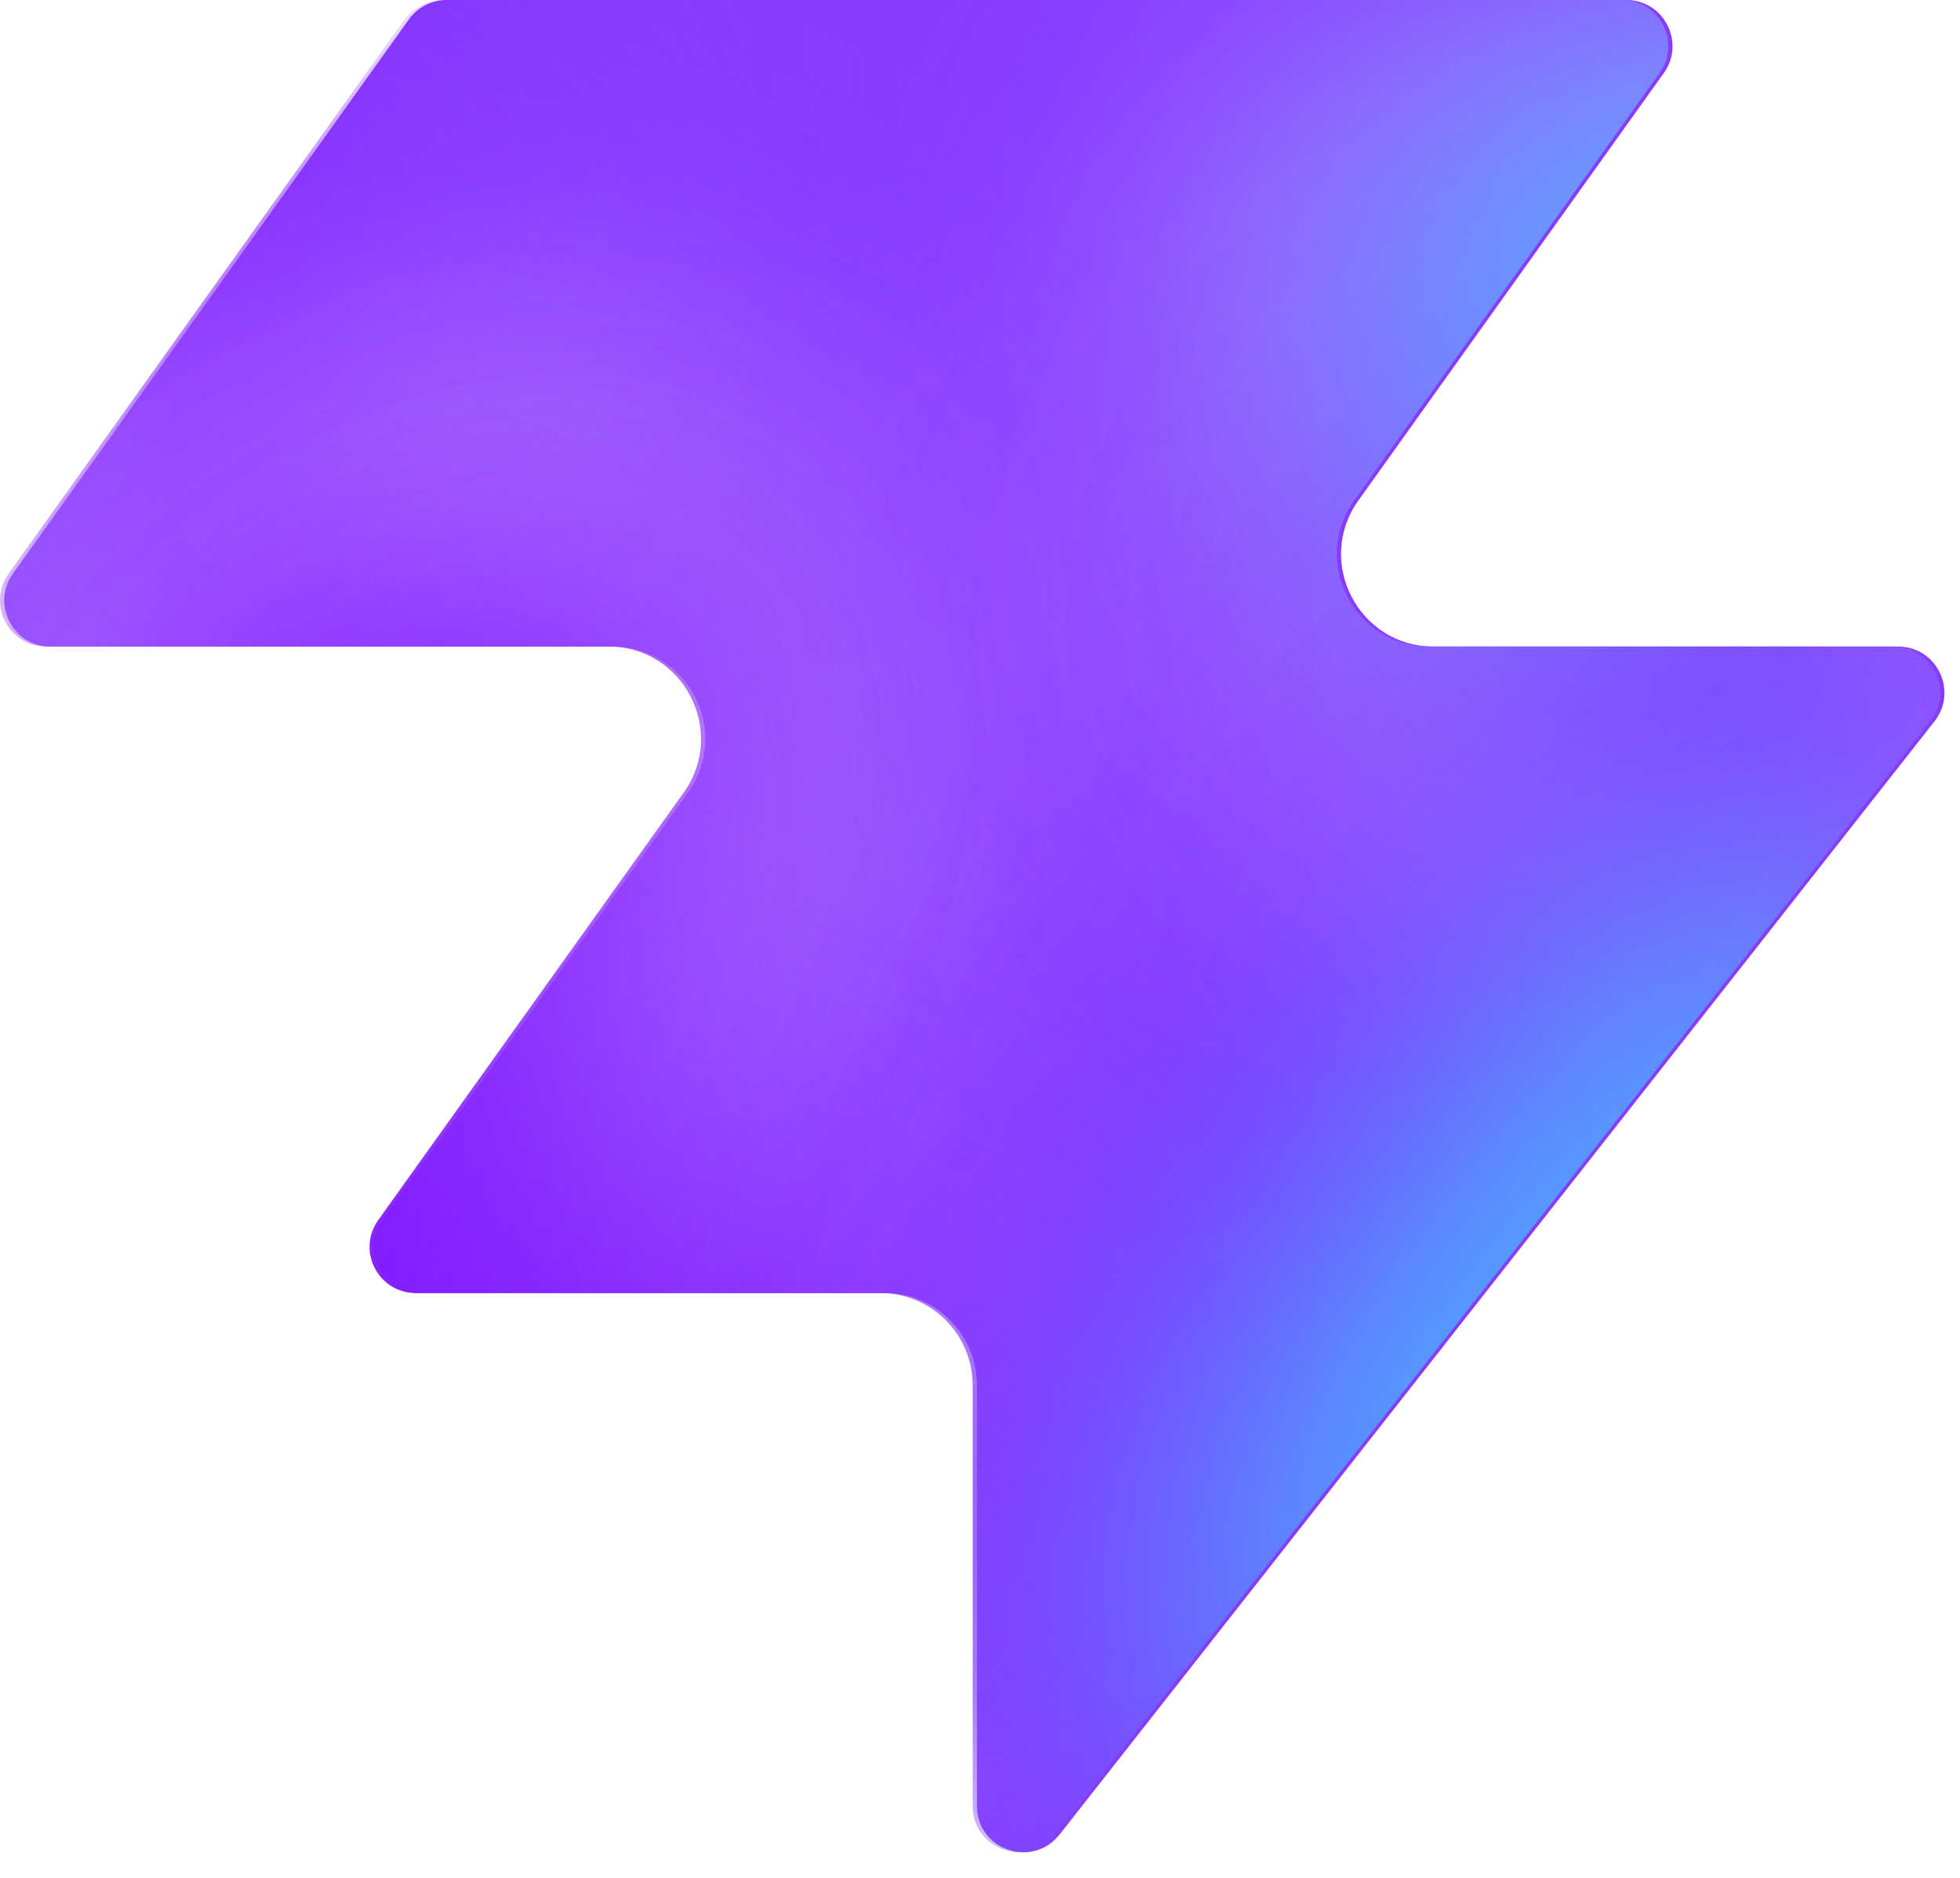
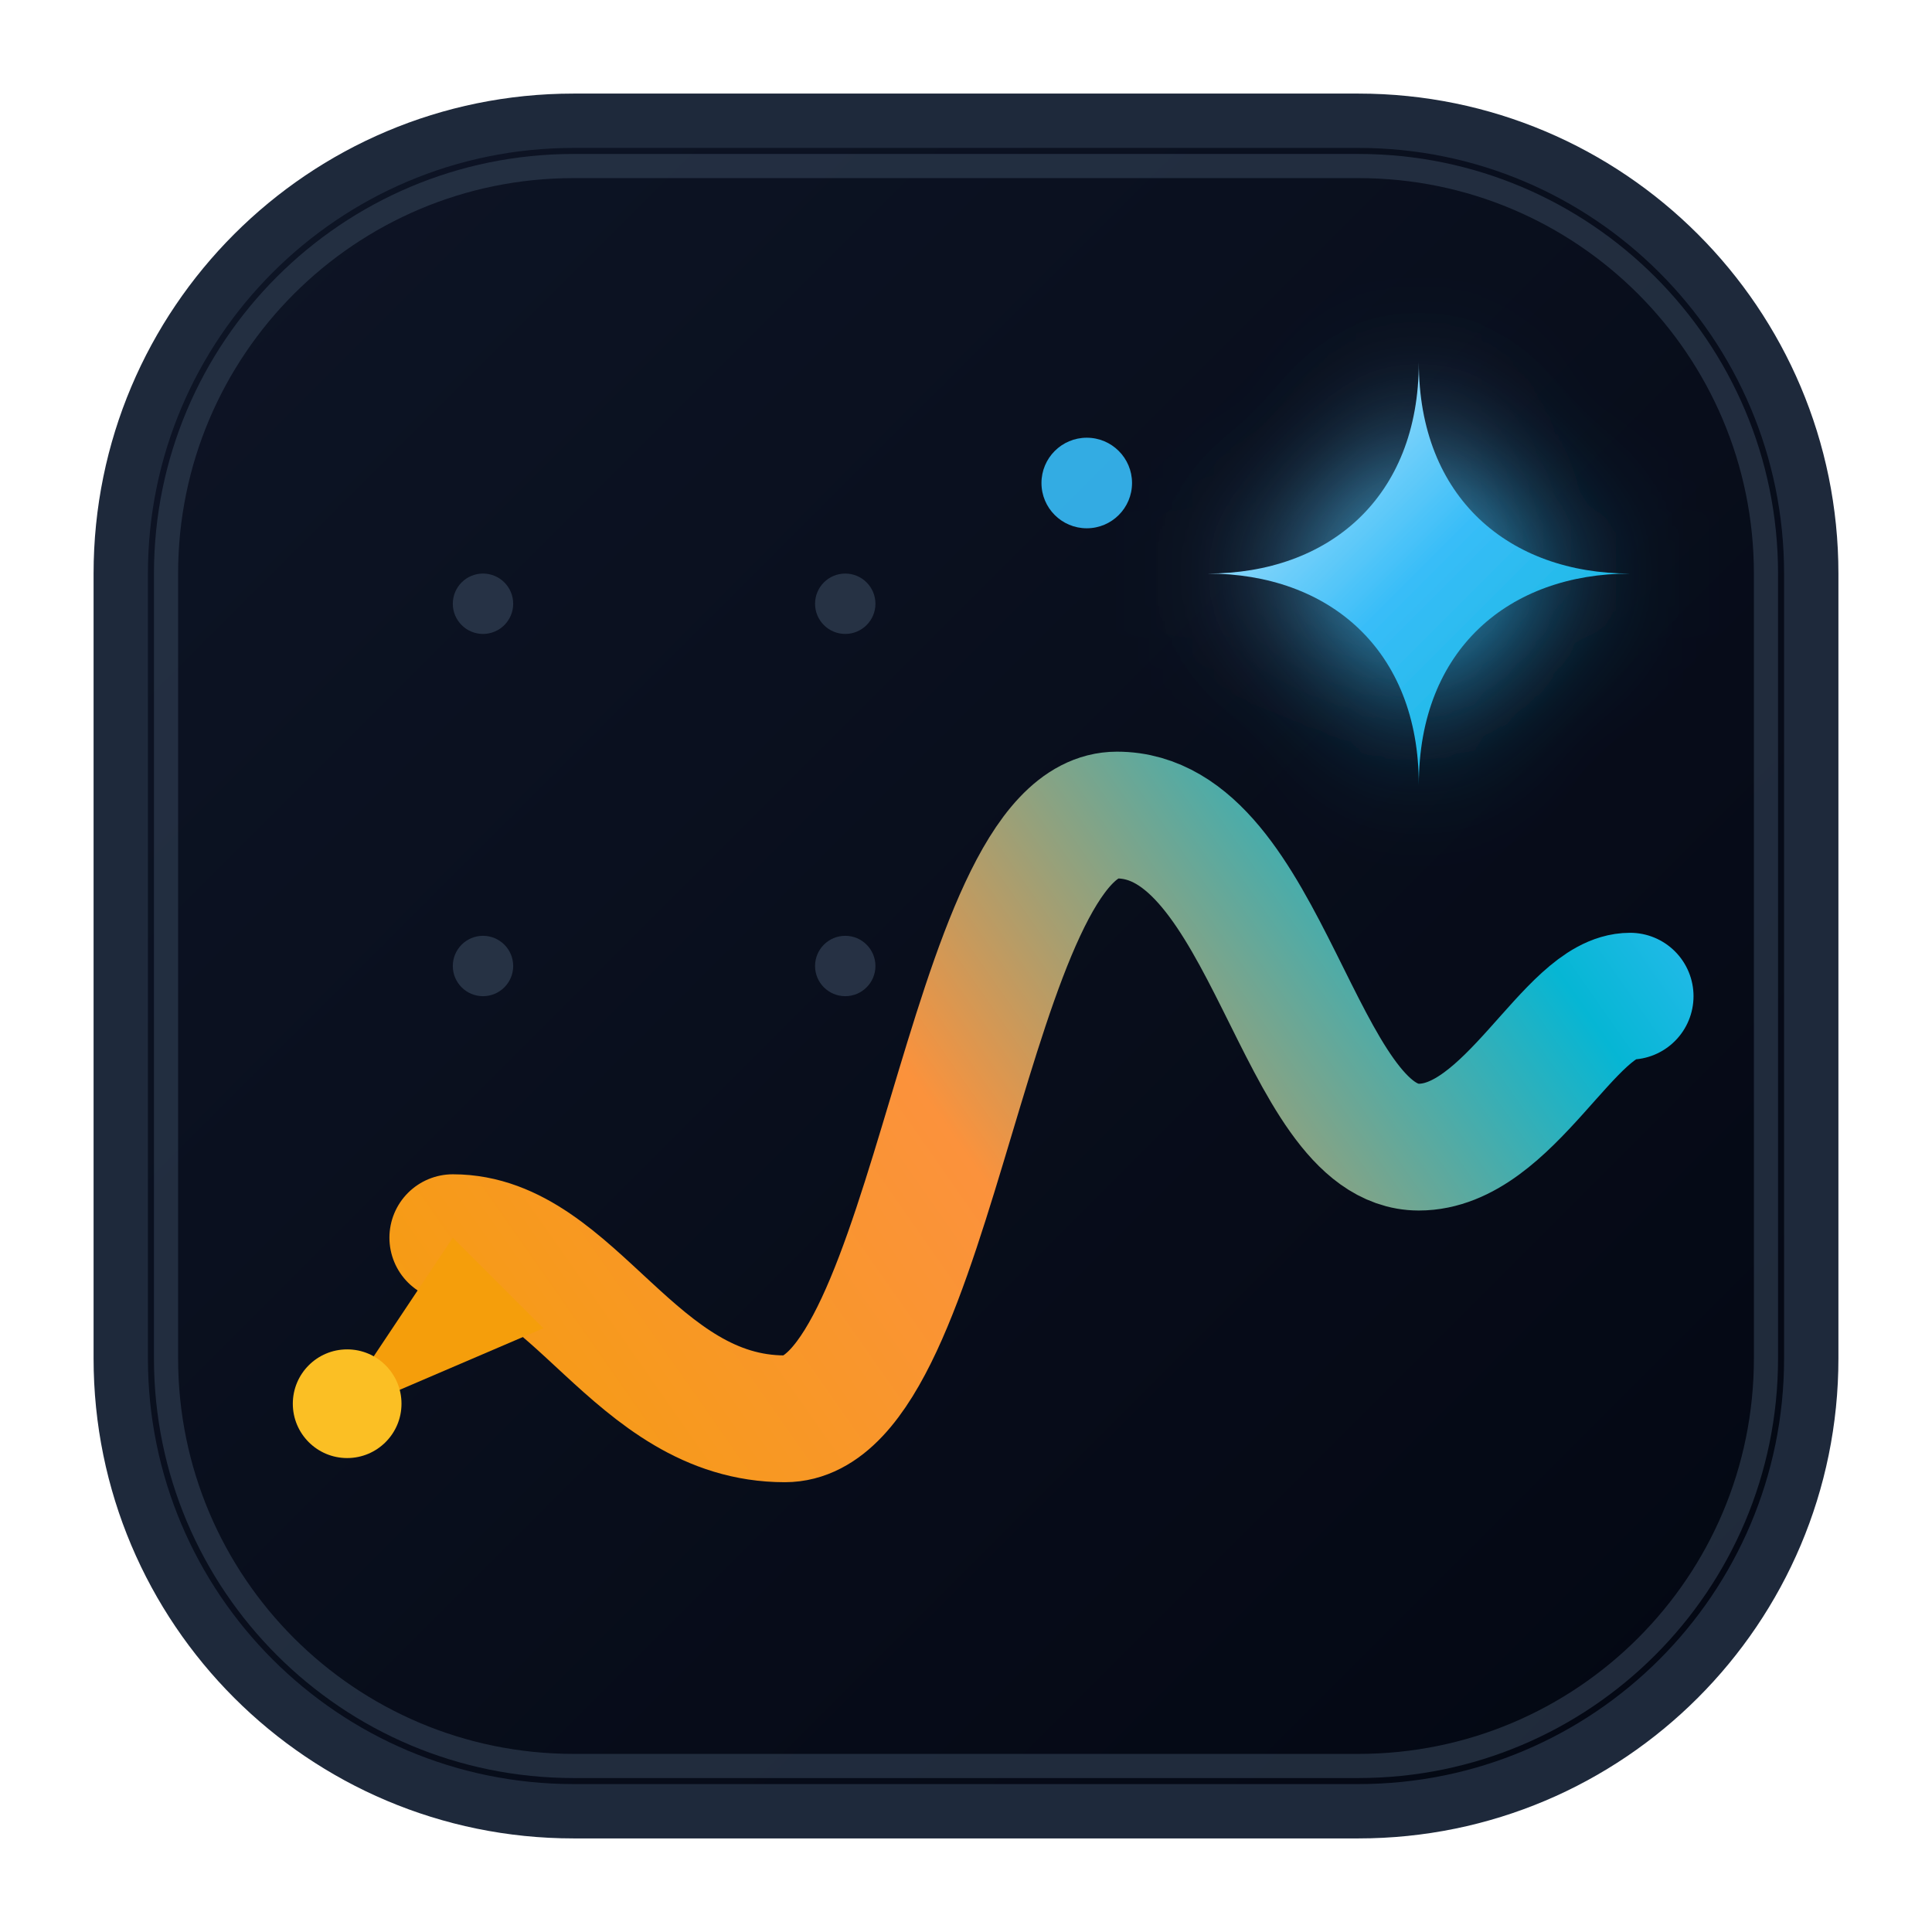
- <svg xmlns="http://www.w3.org/2000/svg" width="48" height="46" fill="none" viewBox="0 0 48 46">
-   <path fill="#863bff" d="M25.946 44.938c-.664.845-2.021.375-2.021-.698V33.937a2.26 2.26 0 0 0-2.262-2.262H10.287c-.92 0-1.456-1.04-.92-1.788l7.48-10.471c1.07-1.497 0-3.578-1.842-3.578H1.237c-.92 0-1.456-1.04-.92-1.788L10.013.474c.214-.297.556-.474.92-.474h28.894c.92 0 1.456 1.04.92 1.788l-7.48 10.471c-1.07 1.498 0 3.579 1.842 3.579h11.377c.943 0 1.473 1.088.89 1.83L25.947 44.94z" style="fill:#863bff;fill:color(display-p3 .525 .23 1);fill-opacity:1" />
-   <mask id="a" width="48" height="46" x="0" y="0" maskUnits="userSpaceOnUse" style="mask-type:alpha">
-     <path fill="#000" d="M25.842 44.938c-.664.844-2.021.375-2.021-.698V33.937a2.26 2.26 0 0 0-2.262-2.262H10.183c-.92 0-1.456-1.04-.92-1.788l7.48-10.471c1.07-1.498 0-3.579-1.842-3.579H1.133c-.92 0-1.456-1.04-.92-1.787L9.91.473c.214-.297.556-.474.92-.474h28.894c.92 0 1.456 1.04.92 1.788l-7.48 10.471c-1.07 1.498 0 3.578 1.842 3.578h11.377c.943 0 1.473 1.088.89 1.832L25.843 44.94z" style="fill:#000;fill-opacity:1" />
-   </mask>
-   <g mask="url(#a)">
-     <g filter="url(#b)">
-       <ellipse cx="5.508" cy="14.704" fill="#ede6ff" rx="5.508" ry="14.704" style="fill:#ede6ff;fill:color(display-p3 .927 .903 1);fill-opacity:1" transform="matrix(.00324 1 1 -.00324 -4.47 31.516)" />
-     </g>
-     <g filter="url(#c)">
-       <ellipse cx="10.399" cy="29.851" fill="#ede6ff" rx="10.399" ry="29.851" style="fill:#ede6ff;fill:color(display-p3 .927 .903 1);fill-opacity:1" transform="matrix(.00324 1 1 -.00324 -39.328 7.883)" />
-     </g>
-     <g filter="url(#d)">
-       <ellipse cx="5.508" cy="30.487" fill="#7e14ff" rx="5.508" ry="30.487" style="fill:#7e14ff;fill:color(display-p3 .492 .077 1);fill-opacity:1" transform="rotate(89.814 -25.913 -14.639)scale(1 -1)" />
-     </g>
-     <g filter="url(#e)">
-       <ellipse cx="5.508" cy="30.599" fill="#7e14ff" rx="5.508" ry="30.599" style="fill:#7e14ff;fill:color(display-p3 .492 .077 1);fill-opacity:1" transform="rotate(89.814 -32.644 -3.334)scale(1 -1)" />
-     </g>
-     <g filter="url(#f)">
-       <ellipse cx="5.508" cy="30.599" fill="#7e14ff" rx="5.508" ry="30.599" style="fill:#7e14ff;fill:color(display-p3 .492 .077 1);fill-opacity:1" transform="matrix(.00324 1 1 -.00324 -34.34 30.47)" />
-     </g>
-     <g filter="url(#g)">
-       <ellipse cx="14.072" cy="22.078" fill="#ede6ff" rx="14.072" ry="22.078" style="fill:#ede6ff;fill:color(display-p3 .927 .903 1);fill-opacity:1" transform="rotate(93.35 24.506 48.493)scale(-1 1)" />
-     </g>
-     <g filter="url(#h)">
-       <ellipse cx="3.47" cy="21.501" fill="#7e14ff" rx="3.47" ry="21.501" style="fill:#7e14ff;fill:color(display-p3 .492 .077 1);fill-opacity:1" transform="rotate(89.009 28.708 47.59)scale(-1 1)" />
-     </g>
-     <g filter="url(#i)">
-       <ellipse cx="3.47" cy="21.501" fill="#7e14ff" rx="3.47" ry="21.501" style="fill:#7e14ff;fill:color(display-p3 .492 .077 1);fill-opacity:1" transform="rotate(89.009 28.708 47.59)scale(-1 1)" />
-     </g>
-     <g filter="url(#j)">
-       <ellipse cx=".387" cy="8.972" fill="#7e14ff" rx="4.407" ry="29.108" style="fill:#7e14ff;fill:color(display-p3 .492 .077 1);fill-opacity:1" transform="rotate(39.51 .387 8.972)" />
-     </g>
-     <g filter="url(#k)">
-       <ellipse cx="47.523" cy="-6.092" fill="#7e14ff" rx="4.407" ry="29.108" style="fill:#7e14ff;fill:color(display-p3 .492 .077 1);fill-opacity:1" transform="rotate(37.892 47.523 -6.092)" />
-     </g>
-     <g filter="url(#l)">
-       <ellipse cx="41.412" cy="6.333" fill="#47bfff" rx="5.971" ry="9.665" style="fill:#47bfff;fill:color(display-p3 .28 .748 1);fill-opacity:1" transform="rotate(37.892 41.412 6.333)" />
-     </g>
-     <g filter="url(#m)">
-       <ellipse cx="-1.879" cy="38.332" fill="#7e14ff" rx="4.407" ry="29.108" style="fill:#7e14ff;fill:color(display-p3 .492 .077 1);fill-opacity:1" transform="rotate(37.892 -1.88 38.332)" />
-     </g>
-     <g filter="url(#n)">
-       <ellipse cx="-1.879" cy="38.332" fill="#7e14ff" rx="4.407" ry="29.108" style="fill:#7e14ff;fill:color(display-p3 .492 .077 1);fill-opacity:1" transform="rotate(37.892 -1.88 38.332)" />
-     </g>
-     <g filter="url(#o)">
-       <ellipse cx="35.651" cy="29.907" fill="#7e14ff" rx="4.407" ry="29.108" style="fill:#7e14ff;fill:color(display-p3 .492 .077 1);fill-opacity:1" transform="rotate(37.892 35.651 29.907)" />
-     </g>
-     <g filter="url(#p)">
-       <ellipse cx="38.418" cy="32.4" fill="#47bfff" rx="5.971" ry="15.297" style="fill:#47bfff;fill:color(display-p3 .28 .748 1);fill-opacity:1" transform="rotate(37.892 38.418 32.4)" />
-     </g>
-   </g>
+ <svg xmlns="http://www.w3.org/2000/svg" viewBox="0 0 64 64" fill="none">
  <defs>
-     <filter id="b" width="60.045" height="41.654" x="-19.77" y="16.149" color-interpolation-filters="sRGB" filterUnits="userSpaceOnUse">
-       <feFlood flood-opacity="0" result="BackgroundImageFix" />
-       <feBlend in="SourceGraphic" in2="BackgroundImageFix" result="shape" />
-       <feGaussianBlur result="effect1_foregroundBlur_2002_17158" stdDeviation="7.659" />
-     </filter>
-     <filter id="c" width="90.34" height="51.437" x="-54.613" y="-7.533" color-interpolation-filters="sRGB" filterUnits="userSpaceOnUse">
-       <feFlood flood-opacity="0" result="BackgroundImageFix" />
-       <feBlend in="SourceGraphic" in2="BackgroundImageFix" result="shape" />
-       <feGaussianBlur result="effect1_foregroundBlur_2002_17158" stdDeviation="7.659" />
-     </filter>
-     <filter id="d" width="79.355" height="29.4" x="-49.64" y="2.03" color-interpolation-filters="sRGB" filterUnits="userSpaceOnUse">
-       <feFlood flood-opacity="0" result="BackgroundImageFix" />
-       <feBlend in="SourceGraphic" in2="BackgroundImageFix" result="shape" />
-       <feGaussianBlur result="effect1_foregroundBlur_2002_17158" stdDeviation="4.596" />
-     </filter>
-     <filter id="e" width="79.579" height="29.4" x="-45.045" y="20.029" color-interpolation-filters="sRGB" filterUnits="userSpaceOnUse">
-       <feFlood flood-opacity="0" result="BackgroundImageFix" />
-       <feBlend in="SourceGraphic" in2="BackgroundImageFix" result="shape" />
-       <feGaussianBlur result="effect1_foregroundBlur_2002_17158" stdDeviation="4.596" />
-     </filter>
-     <filter id="f" width="79.579" height="29.4" x="-43.513" y="21.178" color-interpolation-filters="sRGB" filterUnits="userSpaceOnUse">
-       <feFlood flood-opacity="0" result="BackgroundImageFix" />
-       <feBlend in="SourceGraphic" in2="BackgroundImageFix" result="shape" />
-       <feGaussianBlur result="effect1_foregroundBlur_2002_17158" stdDeviation="4.596" />
-     </filter>
-     <filter id="g" width="74.749" height="58.852" x="15.756" y="-17.901" color-interpolation-filters="sRGB" filterUnits="userSpaceOnUse">
-       <feFlood flood-opacity="0" result="BackgroundImageFix" />
-       <feBlend in="SourceGraphic" in2="BackgroundImageFix" result="shape" />
-       <feGaussianBlur result="effect1_foregroundBlur_2002_17158" stdDeviation="7.659" />
-     </filter>
-     <filter id="h" width="61.377" height="25.362" x="23.548" y="2.284" color-interpolation-filters="sRGB" filterUnits="userSpaceOnUse">
-       <feFlood flood-opacity="0" result="BackgroundImageFix" />
-       <feBlend in="SourceGraphic" in2="BackgroundImageFix" result="shape" />
-       <feGaussianBlur result="effect1_foregroundBlur_2002_17158" stdDeviation="4.596" />
-     </filter>
-     <filter id="i" width="61.377" height="25.362" x="23.548" y="2.284" color-interpolation-filters="sRGB" filterUnits="userSpaceOnUse">
-       <feFlood flood-opacity="0" result="BackgroundImageFix" />
-       <feBlend in="SourceGraphic" in2="BackgroundImageFix" result="shape" />
-       <feGaussianBlur result="effect1_foregroundBlur_2002_17158" stdDeviation="4.596" />
-     </filter>
-     <filter id="j" width="56.045" height="63.649" x="-27.636" y="-22.853" color-interpolation-filters="sRGB" filterUnits="userSpaceOnUse">
-       <feFlood flood-opacity="0" result="BackgroundImageFix" />
-       <feBlend in="SourceGraphic" in2="BackgroundImageFix" result="shape" />
-       <feGaussianBlur result="effect1_foregroundBlur_2002_17158" stdDeviation="4.596" />
-     </filter>
-     <filter id="k" width="54.814" height="64.646" x="20.116" y="-38.415" color-interpolation-filters="sRGB" filterUnits="userSpaceOnUse">
-       <feFlood flood-opacity="0" result="BackgroundImageFix" />
-       <feBlend in="SourceGraphic" in2="BackgroundImageFix" result="shape" />
-       <feGaussianBlur result="effect1_foregroundBlur_2002_17158" stdDeviation="4.596" />
-     </filter>
-     <filter id="l" width="33.541" height="35.313" x="24.641" y="-11.323" color-interpolation-filters="sRGB" filterUnits="userSpaceOnUse">
-       <feFlood flood-opacity="0" result="BackgroundImageFix" />
-       <feBlend in="SourceGraphic" in2="BackgroundImageFix" result="shape" />
-       <feGaussianBlur result="effect1_foregroundBlur_2002_17158" stdDeviation="4.596" />
-     </filter>
-     <filter id="m" width="54.814" height="64.646" x="-29.286" y="6.009" color-interpolation-filters="sRGB" filterUnits="userSpaceOnUse">
-       <feFlood flood-opacity="0" result="BackgroundImageFix" />
-       <feBlend in="SourceGraphic" in2="BackgroundImageFix" result="shape" />
-       <feGaussianBlur result="effect1_foregroundBlur_2002_17158" stdDeviation="4.596" />
-     </filter>
-     <filter id="n" width="54.814" height="64.646" x="-29.286" y="6.009" color-interpolation-filters="sRGB" filterUnits="userSpaceOnUse">
-       <feFlood flood-opacity="0" result="BackgroundImageFix" />
-       <feBlend in="SourceGraphic" in2="BackgroundImageFix" result="shape" />
-       <feGaussianBlur result="effect1_foregroundBlur_2002_17158" stdDeviation="4.596" />
-     </filter>
-     <filter id="o" width="54.814" height="64.646" x="8.244" y="-2.416" color-interpolation-filters="sRGB" filterUnits="userSpaceOnUse">
-       <feFlood flood-opacity="0" result="BackgroundImageFix" />
-       <feBlend in="SourceGraphic" in2="BackgroundImageFix" result="shape" />
-       <feGaussianBlur result="effect1_foregroundBlur_2002_17158" stdDeviation="4.596" />
-     </filter>
-     <filter id="p" width="39.409" height="43.623" x="18.713" y="10.588" color-interpolation-filters="sRGB" filterUnits="userSpaceOnUse">
-       <feFlood flood-opacity="0" result="BackgroundImageFix" />
-       <feBlend in="SourceGraphic" in2="BackgroundImageFix" result="shape" />
-       <feGaussianBlur result="effect1_foregroundBlur_2002_17158" stdDeviation="4.596" />
+     <linearGradient id="boardBg" x1="4" y1="4" x2="60" y2="60" gradientUnits="userSpaceOnUse">
+       <stop offset="0%" stop-color="#0e1526" />
+       <stop offset="100%" stop-color="#030712" />
+     </linearGradient>
+     <linearGradient id="pulseWave" x1="12" y1="48" x2="52" y2="20" gradientUnits="userSpaceOnUse">
+       <stop offset="0%" stop-color="#f59e0b" />
+       <stop offset="45%" stop-color="#fb923c" />
+       <stop offset="85%" stop-color="#06b6d4" />
+       <stop offset="100%" stop-color="#38bdf8" />
+     </linearGradient>
+     <linearGradient id="sparkGrad" x1="0%" y1="0%" x2="100%" y2="100%">
+       <stop offset="0%" stop-color="#e0f2fe" />
+       <stop offset="50%" stop-color="#38bdf8" />
+       <stop offset="100%" stop-color="#06b6d4" />
+     </linearGradient>
+     <filter id="softGlow" x="-30%" y="-30%" width="160%" height="160%">
+       <feGaussianBlur stdDeviation="2.2" result="blur" />
+       <feComposite in="SourceGraphic" in2="blur" operator="over" />
    </filter>
  </defs>
+   <rect x="4" y="4" width="56" height="56" rx="15" fill="url(#boardBg)" stroke="#1e293b" stroke-width="1.8" />
+   <rect x="5.5" y="5.5" width="53" height="53" rx="13.5" stroke="#334155" stroke-width="0.8" stroke-opacity="0.6" fill="none" />
+   <circle cx="16" cy="20" r="1" fill="#334155" fill-opacity="0.7" />
+   <circle cx="28" cy="20" r="1" fill="#334155" fill-opacity="0.7" />
+   <circle cx="16" cy="32" r="1" fill="#334155" fill-opacity="0.7" />
+   <circle cx="28" cy="32" r="1" fill="#334155" fill-opacity="0.7" />
+   <path d="M 15 41 C 19 41, 21 47, 26 47 C 31 47, 32 27, 37 27 C 42 27, 43 38, 47 38 C 50 38, 52 33, 54 33" stroke="url(#pulseWave)" stroke-width="4.2" stroke-linecap="round" stroke-linejoin="round" />
+   <path d="M 11 47 L 15 41 L 18 44 Z" fill="#f59e0b" />
+   <circle cx="11.5" cy="46.5" r="1.8" fill="#fbbf24" />
+   <path d="M 47 12 C 47 16.5, 44 19, 40 19 C 44 19, 47 21.5, 47 26 C 47 21.5, 50 19, 54 19 C 50 19, 47 16.5, 47 12 Z" fill="url(#sparkGrad)" filter="url(#softGlow)" />
+   <circle cx="36" cy="16" r="1.5" fill="#38bdf8" fill-opacity="0.9" />
</svg>
